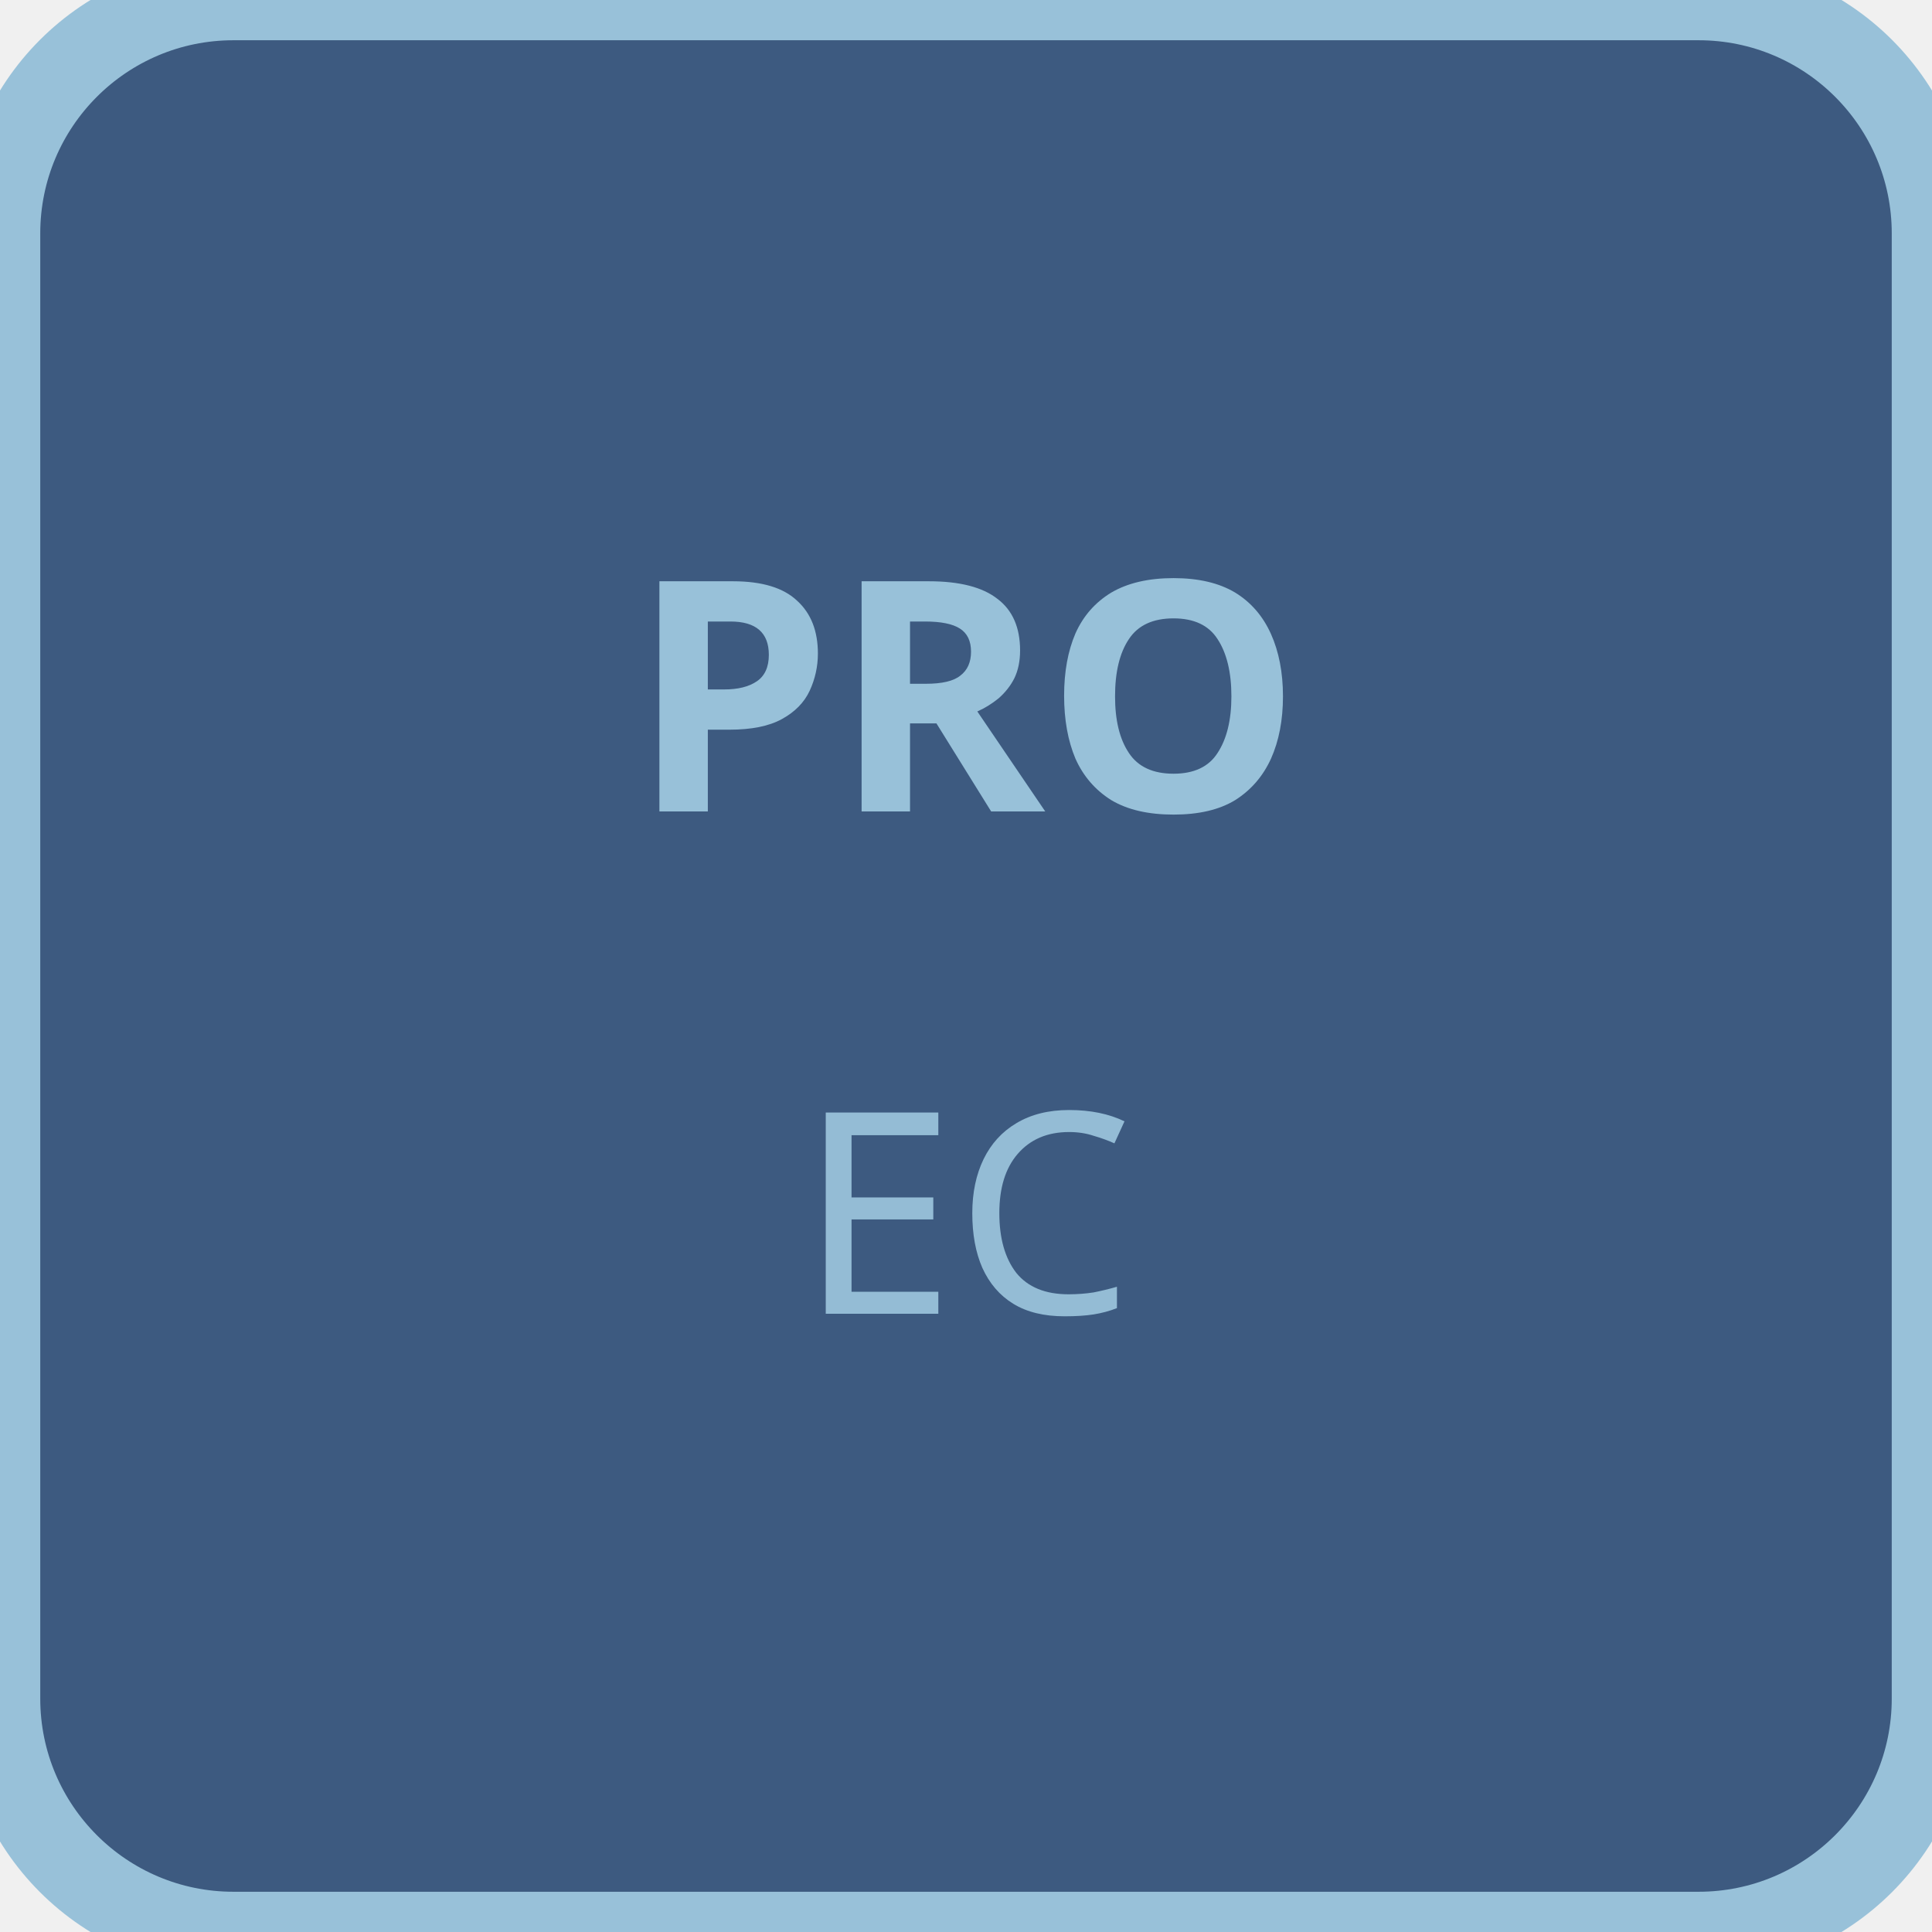
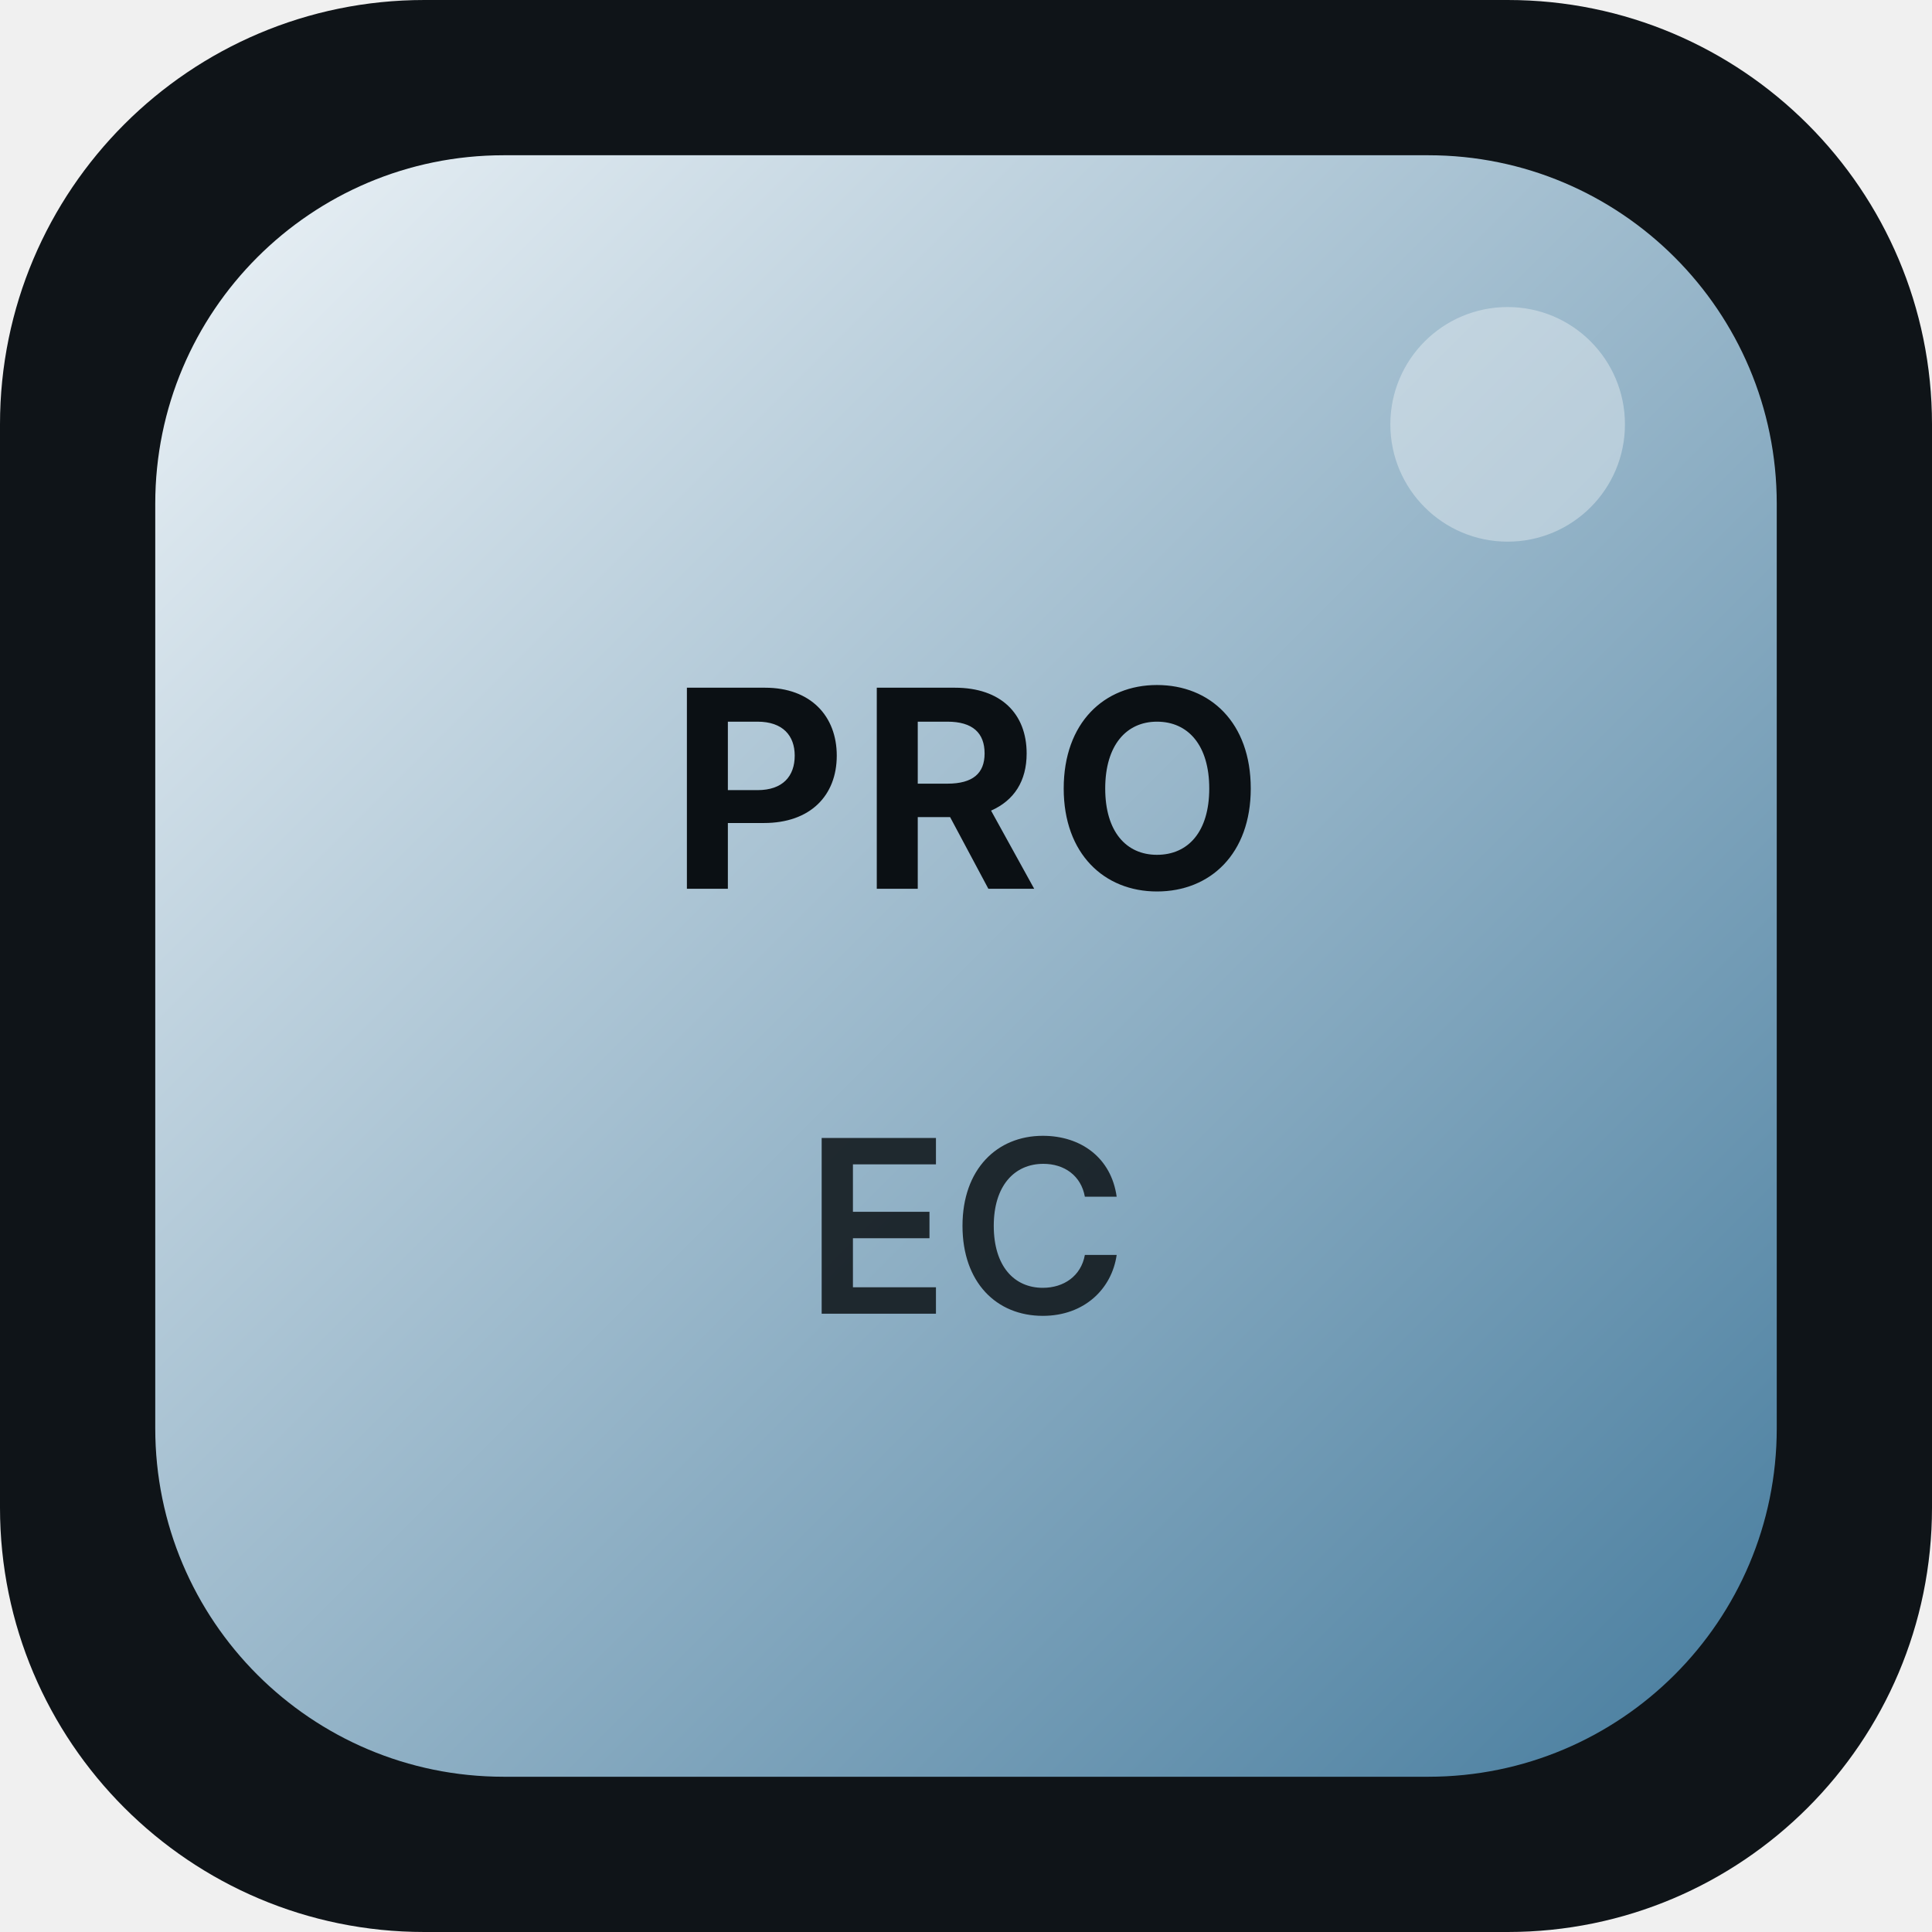
- <svg xmlns="http://www.w3.org/2000/svg" width="48" height="48" viewBox="0 0 48 48">
-   <rect width="48" height="48" rx="5.8" fill="#3d5a80" stroke="#98c1d9" stroke-width="2" />
-   <text x="50%" y="42%" text-anchor="middle" fill="#98c1d9" font-family="Segoe UI, sans-serif" font-size="8" font-weight="700">PRO</text>
-   <text x="50%" y="68%" text-anchor="middle" fill="#98c1d9" font-family="Segoe UI, sans-serif" font-size="7" opacity="0.95">EC</text>
+ <svg xmlns="http://www.w3.org/2000/svg" width="56" height="56" viewBox="0 0 56 56">
+   <defs>
+     <linearGradient id="g" x1="0" y1="0" x2="1" y2="1">
+       <stop offset="0%" stop-color="#eef4f8" />
+       <stop offset="100%" stop-color="#457b9d" />
+     </linearGradient>
+   </defs>
+   <rect width="56" height="56" rx="12.3" fill="#0f1418" />
+   <rect x="4.5" y="4.5" width="47.0" height="47.0" rx="10.1" fill="url(#g)" />
+   <circle cx="43.7" cy="12.3" r="3.4" fill="#ffffff" opacity="0.35" />
+   <text x="50%" y="46%" text-anchor="middle" fill="#0b1014" font-family="Inter,Segoe UI,sans-serif" font-size="8" font-weight="700" letter-spacing="0.04em">PRO</text>
+   <text x="50%" y="68%" text-anchor="middle" fill="#0b1014" font-family="Inter,Segoe UI,sans-serif" font-size="7" font-weight="600" opacity="0.85">EC</text>
</svg>
